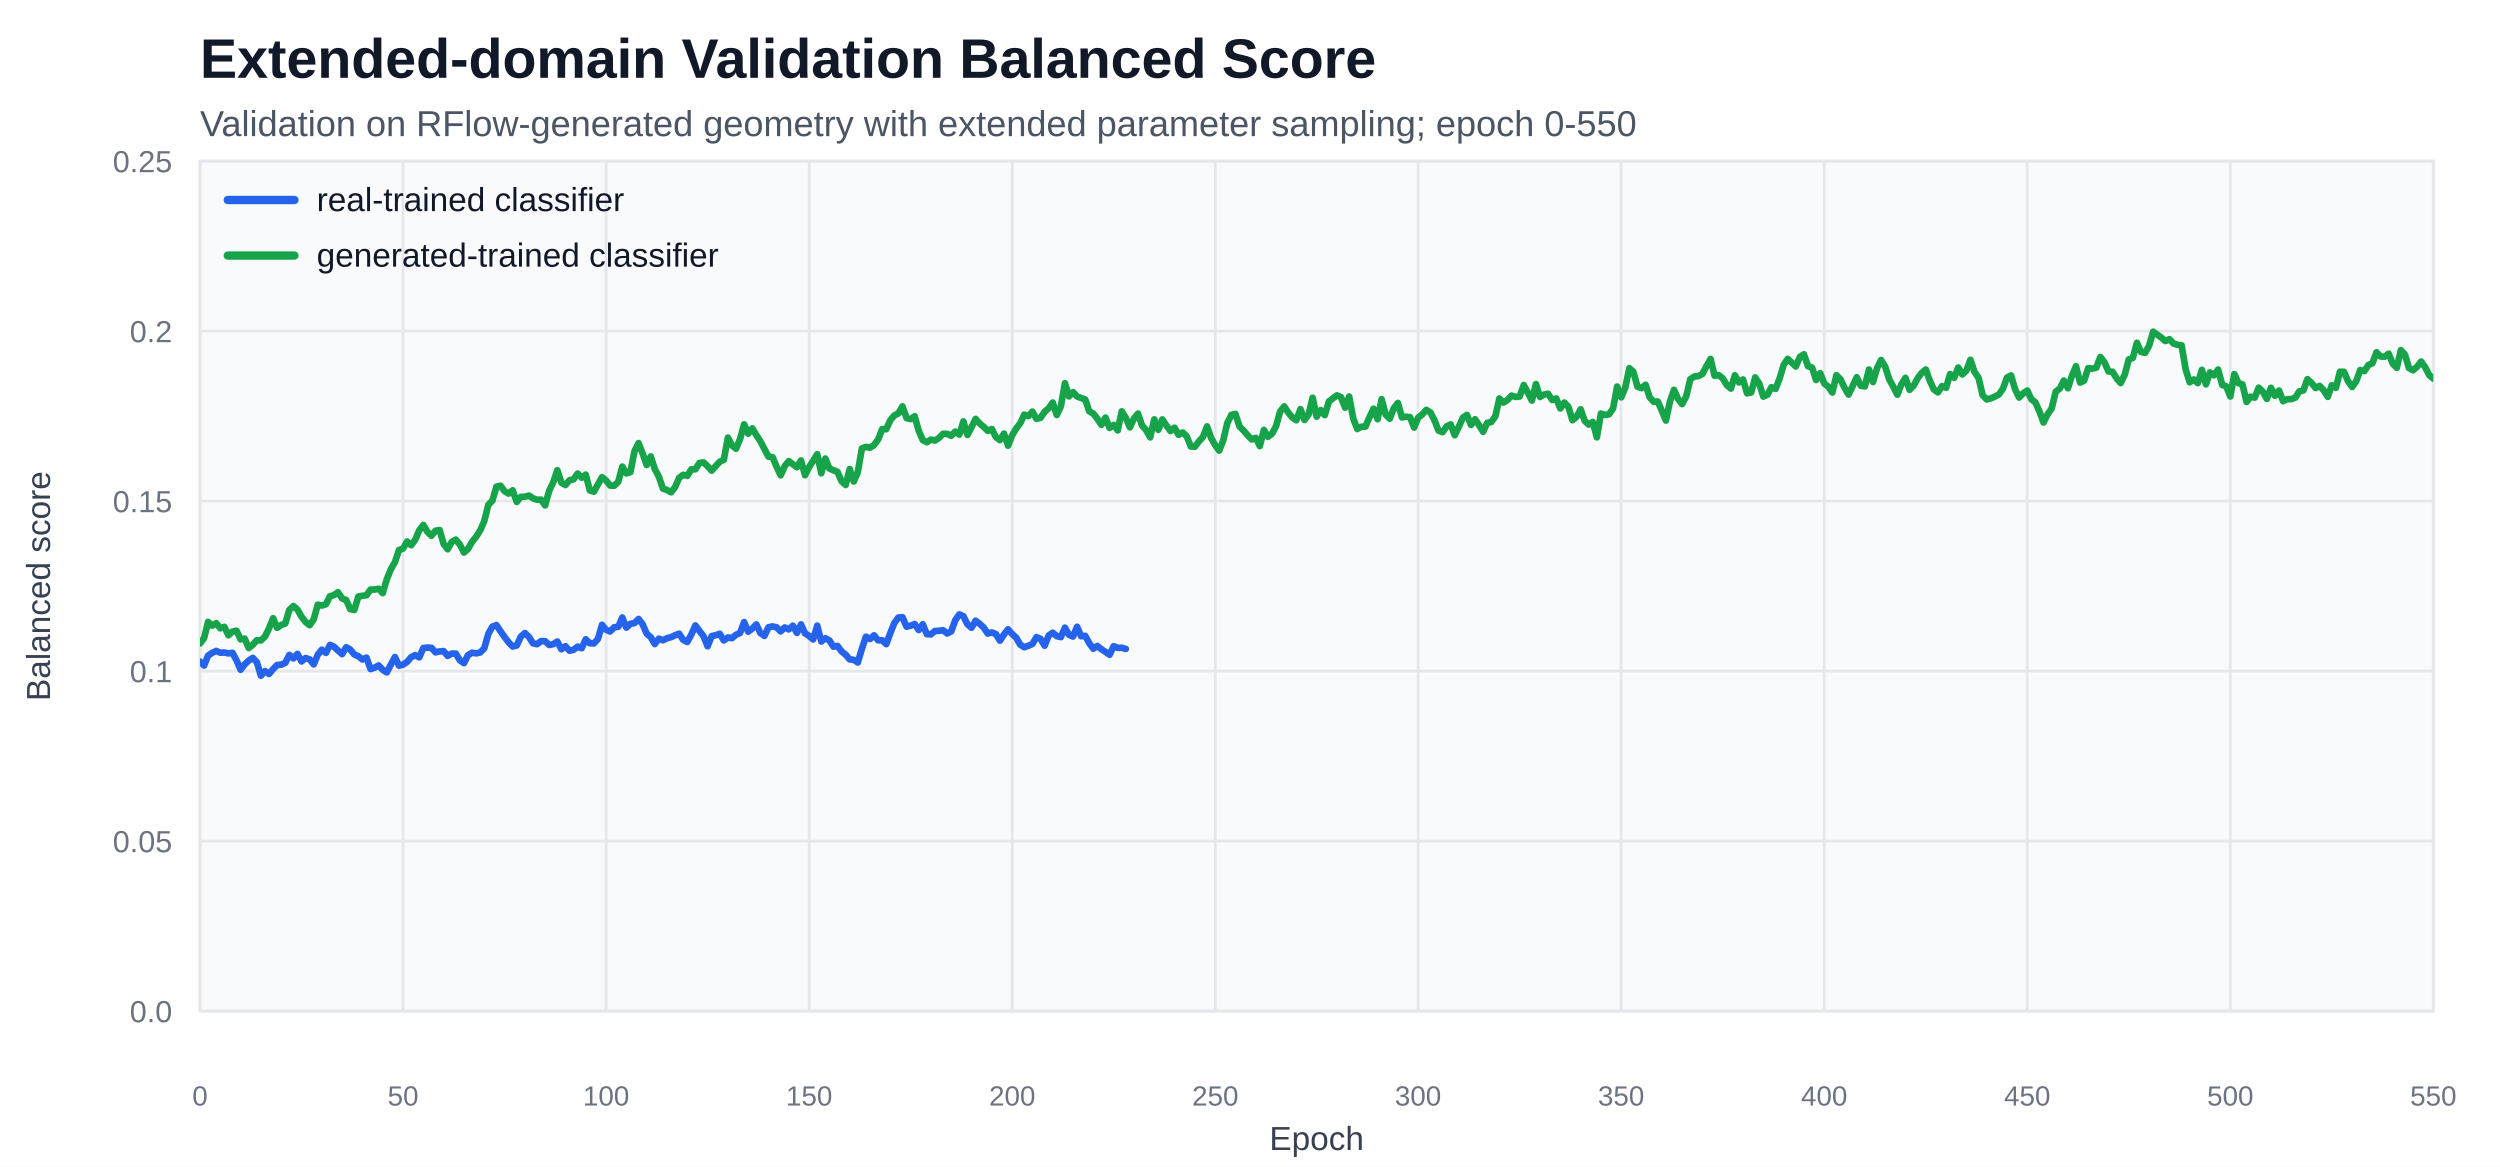
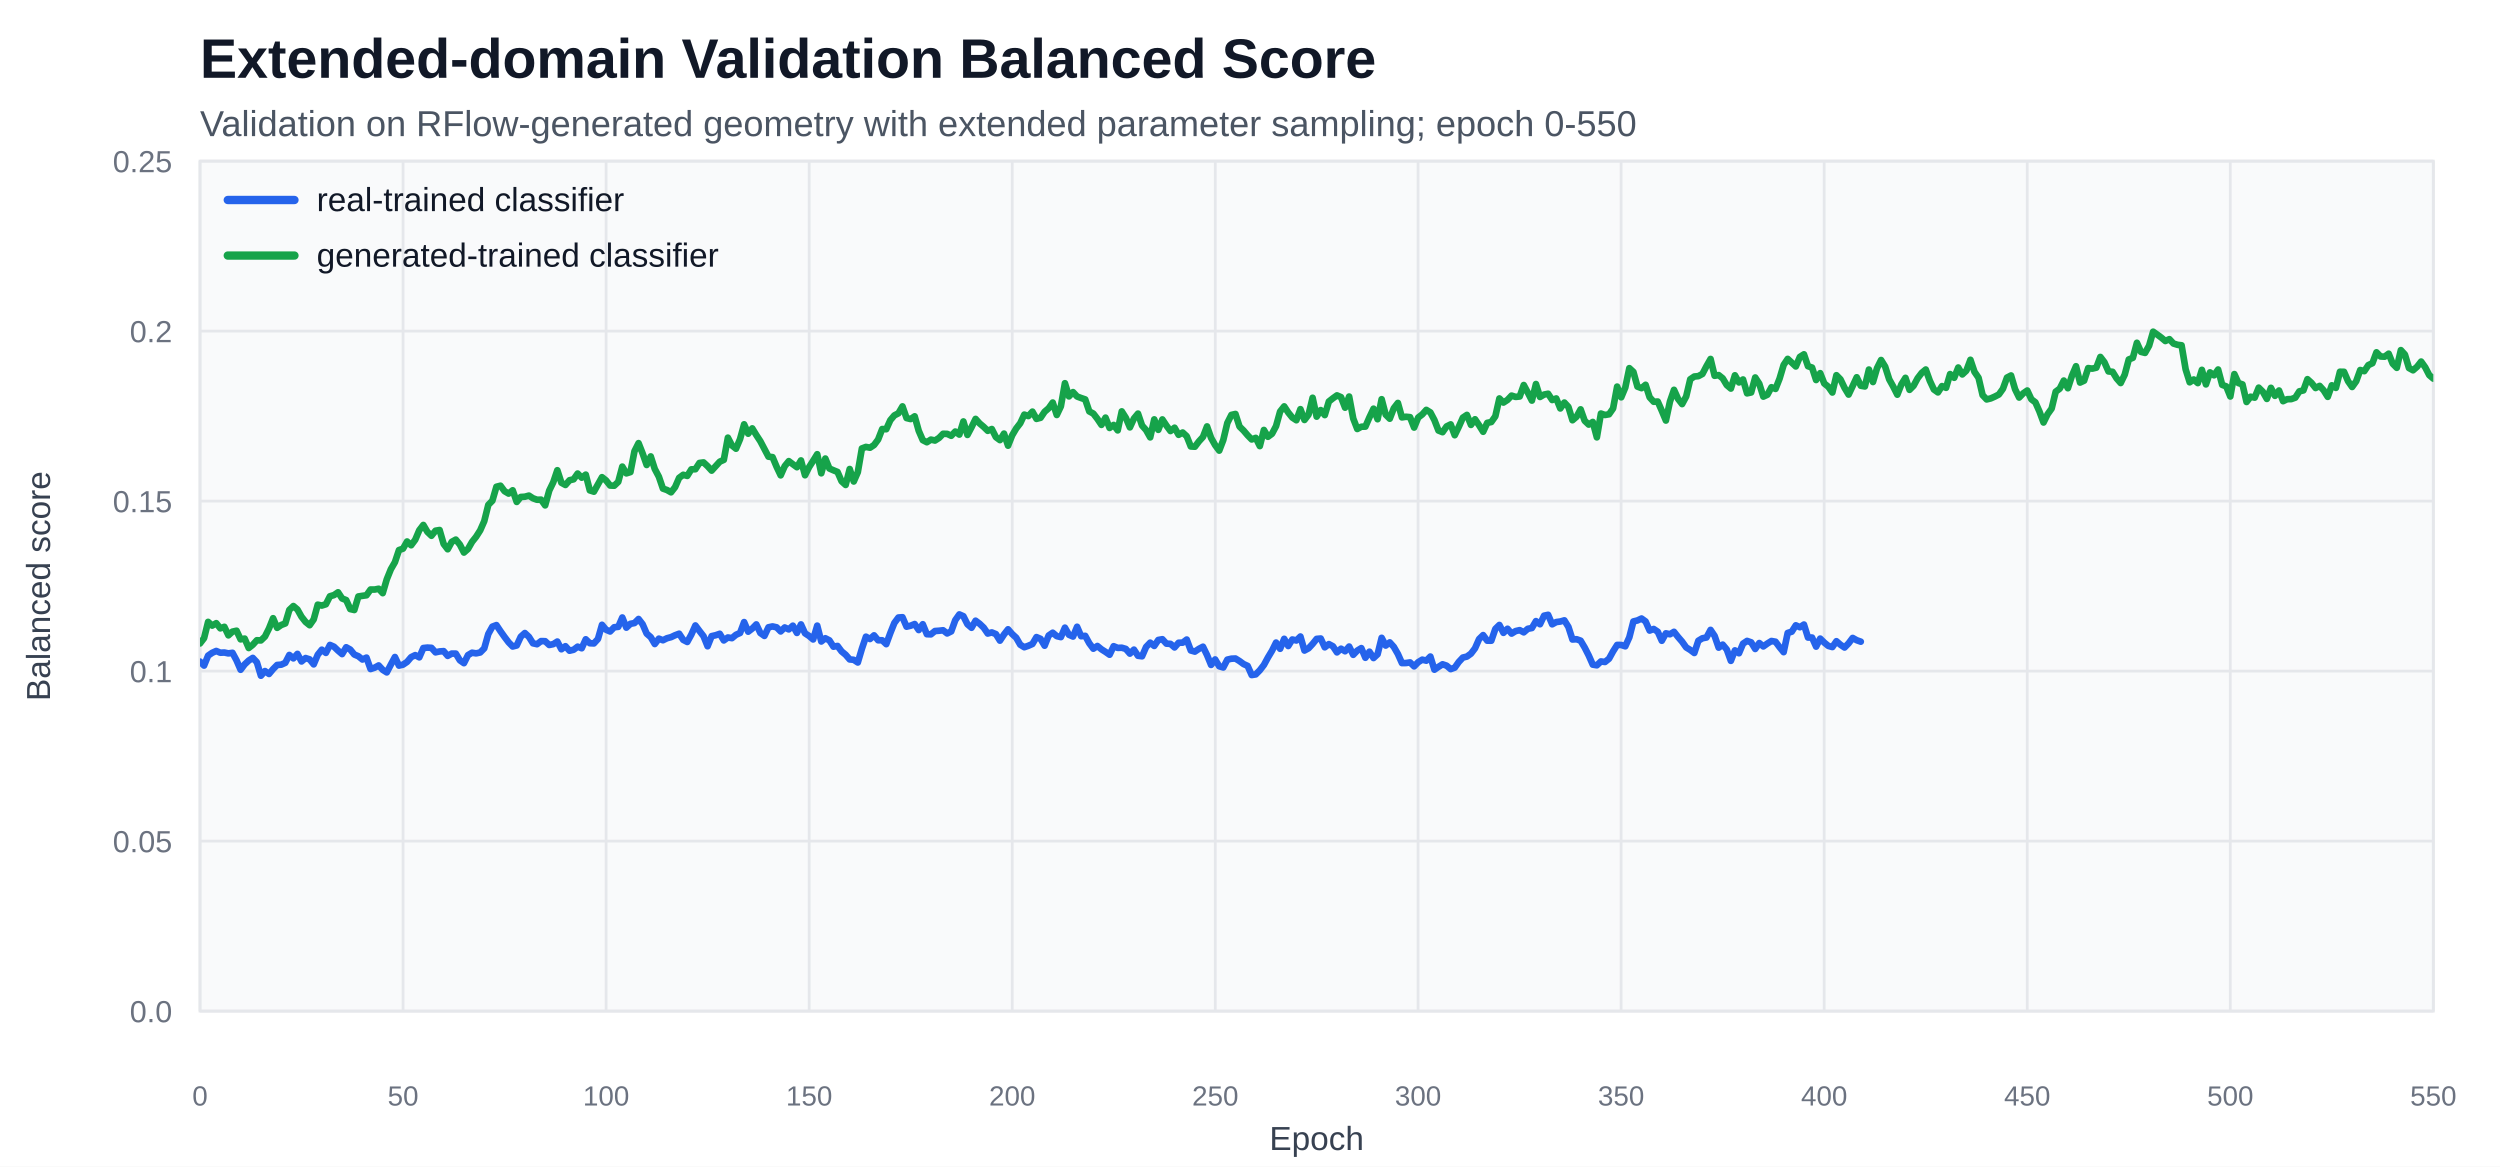
<svg xmlns="http://www.w3.org/2000/svg" width="900" height="420" viewBox="0 0 900 420">
  <rect width="100%" height="100%" fill="#fff" />
  <defs>
    <clipPath id="metal_cls_score_val_extended_clip">
      <rect x="72" y="58" width="804" height="306" />
    </clipPath>
  </defs>
  <text x="72" y="28" font-family="Arial,sans-serif" font-size="20" font-weight="700" fill="#111827">Extended-domain Validation Balanced Score</text>
  <text x="72" y="49" font-family="Arial,sans-serif" font-size="13" fill="#4b5563">Validation on RFlow-generated geometry with extended parameter sampling; epoch 0-550</text>
  <rect x="72" y="58" width="804" height="306" fill="#f9fafb" stroke="#e5e7eb" />
  <line x1="72.0" y1="58" x2="72.0" y2="364" stroke="#e5e7eb" />
  <text x="72.0" y="398" text-anchor="middle" font-family="Arial,sans-serif" font-size="10" fill="#6b7280">0</text>
  <line x1="145.1" y1="58" x2="145.1" y2="364" stroke="#e5e7eb" />
  <text x="145.1" y="398" text-anchor="middle" font-family="Arial,sans-serif" font-size="10" fill="#6b7280">50</text>
  <line x1="218.2" y1="58" x2="218.2" y2="364" stroke="#e5e7eb" />
  <text x="218.2" y="398" text-anchor="middle" font-family="Arial,sans-serif" font-size="10" fill="#6b7280">100</text>
  <line x1="291.3" y1="58" x2="291.3" y2="364" stroke="#e5e7eb" />
  <text x="291.3" y="398" text-anchor="middle" font-family="Arial,sans-serif" font-size="10" fill="#6b7280">150</text>
  <line x1="364.4" y1="58" x2="364.4" y2="364" stroke="#e5e7eb" />
  <text x="364.4" y="398" text-anchor="middle" font-family="Arial,sans-serif" font-size="10" fill="#6b7280">200</text>
  <line x1="437.5" y1="58" x2="437.5" y2="364" stroke="#e5e7eb" />
  <text x="437.5" y="398" text-anchor="middle" font-family="Arial,sans-serif" font-size="10" fill="#6b7280">250</text>
  <line x1="510.5" y1="58" x2="510.5" y2="364" stroke="#e5e7eb" />
  <text x="510.5" y="398" text-anchor="middle" font-family="Arial,sans-serif" font-size="10" fill="#6b7280">300</text>
  <line x1="583.6" y1="58" x2="583.6" y2="364" stroke="#e5e7eb" />
  <text x="583.6" y="398" text-anchor="middle" font-family="Arial,sans-serif" font-size="10" fill="#6b7280">350</text>
  <line x1="656.7" y1="58" x2="656.7" y2="364" stroke="#e5e7eb" />
  <text x="656.7" y="398" text-anchor="middle" font-family="Arial,sans-serif" font-size="10" fill="#6b7280">400</text>
  <line x1="729.8" y1="58" x2="729.8" y2="364" stroke="#e5e7eb" />
  <text x="729.8" y="398" text-anchor="middle" font-family="Arial,sans-serif" font-size="10" fill="#6b7280">450</text>
  <line x1="802.9" y1="58" x2="802.9" y2="364" stroke="#e5e7eb" />
  <text x="802.9" y="398" text-anchor="middle" font-family="Arial,sans-serif" font-size="10" fill="#6b7280">500</text>
  <line x1="876.0" y1="58" x2="876.0" y2="364" stroke="#e5e7eb" />
  <text x="876.0" y="398" text-anchor="middle" font-family="Arial,sans-serif" font-size="10" fill="#6b7280">550</text>
  <line x1="72" y1="364.0" x2="876" y2="364.0" stroke="#e5e7eb" />
  <text x="62" y="368.0" text-anchor="end" font-family="Arial,sans-serif" font-size="11" fill="#6b7280">0.0</text>
  <line x1="72" y1="302.8" x2="876" y2="302.8" stroke="#e5e7eb" />
  <text x="62" y="306.8" text-anchor="end" font-family="Arial,sans-serif" font-size="11" fill="#6b7280">0.05</text>
  <line x1="72" y1="241.6" x2="876" y2="241.6" stroke="#e5e7eb" />
  <text x="62" y="245.6" text-anchor="end" font-family="Arial,sans-serif" font-size="11" fill="#6b7280">0.1</text>
  <line x1="72" y1="180.4" x2="876" y2="180.4" stroke="#e5e7eb" />
  <text x="62" y="184.4" text-anchor="end" font-family="Arial,sans-serif" font-size="11" fill="#6b7280">0.15</text>
  <line x1="72" y1="119.2" x2="876" y2="119.2" stroke="#e5e7eb" />
  <text x="62" y="123.2" text-anchor="end" font-family="Arial,sans-serif" font-size="11" fill="#6b7280">0.2</text>
  <line x1="72" y1="58.0" x2="876" y2="58.0" stroke="#e5e7eb" />
  <text x="62" y="62.0" text-anchor="end" font-family="Arial,sans-serif" font-size="11" fill="#6b7280">0.25</text>
  <text x="474.0" y="414" text-anchor="middle" font-family="Arial,sans-serif" font-size="12" fill="#374151">Epoch</text>
  <text x="18" y="211.0" text-anchor="middle" font-family="Arial,sans-serif" font-size="12" fill="#374151" transform="rotate(-90 18 211.0)">Balanced score</text>
  <g clip-path="url(#metal_cls_score_val_extended_clip)">
-     <polyline points="72.00,238.17 73.46,239.61 74.92,236.02 76.39,235.01 77.85,234.35 79.31,234.98 80.77,234.91 82.23,235.22 83.69,235.01 85.16,237.75 86.62,241.11 88.08,239.17 89.54,237.80 91.00,236.85 92.47,238.40 93.93,243.26 95.39,241.59 96.85,242.62 98.31,240.87 99.77,239.39 101.24,239.28 102.70,238.62 104.16,235.79 105.62,237.01 107.08,235.40 108.55,238.12 110.01,236.90 111.47,237.37 112.93,239.17 114.39,235.71 115.85,233.89 117.32,235.03 118.78,232.18 120.24,232.82 121.70,234.22 123.16,235.47 124.63,233.02 126.09,233.84 127.55,235.63 129.01,236.24 130.47,237.42 131.93,236.74 133.40,240.85 134.86,240.37 136.32,239.56 137.78,241.14 139.24,242.06 140.71,239.25 142.17,236.53 143.63,239.62 145.09,239.27 146.55,238.28 148.01,236.57 149.48,235.85 150.94,236.64 152.40,233.29 153.86,233.14 155.32,233.22 156.79,234.84 158.25,234.52 159.71,234.41 161.17,236.11 162.63,235.29 164.09,235.30 165.56,237.72 167.02,238.74 168.48,235.84 169.94,234.98 171.40,235.21 172.87,234.89 174.33,233.41 175.79,228.23 177.25,225.59 178.71,225.04 180.17,227.23 181.64,229.30 183.10,231.23 184.56,232.74 186.02,232.36 187.48,229.21 188.95,227.90 190.41,229.27 191.87,231.59 193.33,231.91 194.79,230.80 196.25,230.83 197.72,232.19 199.18,231.89 200.64,230.96 202.10,233.73 203.56,232.64 205.03,234.26 206.49,233.91 207.95,232.80 209.41,233.37 210.87,230.15 212.33,231.56 213.80,231.63 215.26,230.04 216.72,224.93 218.18,226.71 219.64,227.33 221.11,225.81 222.57,225.66 224.03,222.30 225.49,225.95 226.95,224.58 228.41,224.30 229.88,222.84 231.34,224.72 232.80,228.10 234.26,229.37 235.72,231.84 237.19,229.92 238.65,230.49 240.11,229.77 241.57,229.38 243.03,228.69 244.49,228.14 245.96,230.35 247.42,231.10 248.88,228.44 250.34,225.17 251.80,227.13 253.27,229.03 254.73,232.65 256.19,229.01 257.65,228.68 259.11,228.17 260.57,230.55 262.04,229.49 263.50,229.73 264.96,228.52 266.42,227.87 267.88,223.96 269.35,227.40 270.81,226.28 272.27,224.79 273.73,227.88 275.19,228.92 276.65,225.83 278.12,225.51 279.58,225.84 281.04,227.31 282.50,225.89 283.96,226.58 285.43,225.25 286.89,227.85 288.35,224.79 289.81,227.99 291.27,228.95 292.73,230.20 294.20,225.23 295.66,230.93 297.12,229.77 298.58,230.53 300.04,232.80 301.51,232.54 302.97,234.50 304.43,235.71 305.89,237.39 307.35,237.53 308.81,238.49 310.28,233.54 311.74,229.21 313.20,230.04 314.66,228.73 316.12,230.49 317.59,230.50 319.05,231.89 320.51,227.91 321.97,224.27 323.43,222.31 324.89,222.20 326.36,225.60 327.82,225.26 329.28,224.66 330.74,226.81 332.20,224.73 333.67,228.31 335.13,228.36 336.59,227.17 338.05,227.07 339.51,226.90 340.97,228.03 342.44,227.30 343.90,223.25 345.36,221.19 346.82,221.84 348.28,224.73 349.75,225.99 351.21,223.46 352.67,224.56 354.13,225.95 355.59,228.07 357.05,227.67 358.52,228.28 359.98,230.63 361.44,228.42 362.90,226.55 364.36,228.23 365.83,229.58 367.29,232.10 368.75,233.00 370.21,232.48 371.67,231.83 373.13,229.36 374.60,229.99 376.06,232.45 377.52,228.78 378.98,227.78 380.44,229.01 381.91,229.36 383.37,225.96 384.83,228.53 386.29,229.15 387.75,225.64 389.21,229.03 390.68,228.91 392.14,231.57 393.60,233.53 395.06,232.56 396.52,233.75 397.99,234.68 399.45,235.70 400.91,232.64 402.37,233.24 403.83,233.18 405.29,233.61" fill="none" stroke="#2563eb" stroke-width="2.4" stroke-linecap="round" stroke-linejoin="round" />
+     <polyline points="72.00,238.17 73.46,239.61 74.92,236.02 76.39,235.01 77.85,234.35 79.31,234.98 80.77,234.91 82.23,235.22 83.69,235.01 85.16,237.75 86.62,241.11 88.08,239.17 89.54,237.80 91.00,236.85 92.47,238.40 93.93,243.26 95.39,241.59 96.85,242.62 98.31,240.87 99.77,239.39 101.24,239.28 102.70,238.62 104.16,235.79 105.62,237.01 107.08,235.40 108.55,238.12 110.01,236.90 111.47,237.37 112.93,239.17 114.39,235.71 115.85,233.89 117.32,235.03 118.78,232.18 120.24,232.82 121.70,234.22 123.16,235.47 124.63,233.02 126.09,233.84 127.55,235.63 129.01,236.24 130.47,237.42 131.93,236.74 133.40,240.85 134.86,240.37 136.32,239.56 137.78,241.14 139.24,242.06 140.71,239.25 142.17,236.53 143.63,239.62 145.09,239.27 146.55,238.28 148.01,236.57 149.48,235.85 150.94,236.64 152.40,233.29 153.86,233.14 155.32,233.22 156.79,234.84 158.25,234.52 159.71,234.41 161.17,236.11 162.63,235.29 164.09,235.30 165.56,237.72 167.02,238.74 168.48,235.84 169.94,234.98 171.40,235.21 172.87,234.89 174.33,233.41 175.79,228.23 177.25,225.59 178.71,225.04 180.17,227.23 181.64,229.30 183.10,231.23 184.56,232.74 186.02,232.36 187.48,229.21 188.95,227.90 190.41,229.27 191.87,231.59 193.33,231.91 194.79,230.80 196.25,230.83 197.72,232.19 199.18,231.89 200.64,230.96 202.10,233.73 203.56,232.64 205.03,234.26 206.49,233.91 207.95,232.80 209.41,233.37 210.87,230.15 212.33,231.56 213.80,231.63 215.26,230.04 216.72,224.93 218.18,226.71 219.64,227.33 221.11,225.81 222.57,225.66 224.03,222.30 225.49,225.95 226.95,224.58 228.41,224.30 229.88,222.84 231.34,224.72 232.80,228.10 234.26,229.37 235.72,231.84 237.19,229.92 238.65,230.49 240.11,229.77 241.57,229.38 243.03,228.69 244.49,228.14 245.96,230.35 247.42,231.10 248.88,228.44 250.34,225.17 251.80,227.13 253.27,229.03 254.73,232.65 256.19,229.01 257.65,228.68 259.11,228.17 260.57,230.55 262.04,229.49 263.50,229.73 264.96,228.52 266.42,227.87 267.88,223.96 269.35,227.40 270.81,226.28 272.27,224.79 273.73,227.88 275.19,228.92 276.65,225.83 278.12,225.51 279.58,225.84 281.04,227.31 282.50,225.89 283.96,226.58 285.43,225.25 286.89,227.85 288.35,224.79 289.81,227.99 291.27,228.95 292.73,230.20 294.20,225.23 295.66,230.93 297.12,229.77 298.58,230.53 300.04,232.80 301.51,232.54 302.97,234.50 304.43,235.71 305.89,237.39 307.35,237.53 308.81,238.49 310.28,233.54 311.74,229.21 313.20,230.04 314.66,228.73 316.12,230.49 317.59,230.50 319.05,231.89 320.51,227.91 321.97,224.27 323.43,222.31 324.89,222.20 326.36,225.60 327.82,225.26 329.28,224.66 330.74,226.81 332.20,224.73 333.67,228.31 335.13,228.36 336.59,227.17 338.05,227.07 339.51,226.90 340.97,228.03 342.44,227.30 343.90,223.25 345.36,221.19 346.82,221.84 348.28,224.73 349.75,225.99 351.21,223.46 352.67,224.56 354.13,225.95 355.59,228.07 357.05,227.67 358.52,228.28 359.98,230.63 361.44,228.42 362.90,226.55 364.36,228.23 365.83,229.58 367.29,232.10 368.75,233.00 370.21,232.48 371.67,231.83 373.13,229.36 374.60,229.99 376.06,232.45 377.52,228.78 378.98,227.78 380.44,229.01 381.91,229.36 383.37,225.96 384.83,228.53 386.29,229.15 387.75,225.64 389.21,229.03 390.68,228.91 392.14,231.57 393.60,233.53 395.06,232.56 396.52,233.75 397.99,234.68 399.45,235.70 400.91,232.64 402.37,233.24 403.83,233.18 405.29,233.61 406.76,235.30 408.22,233.87 409.68,236.08 411.14,236.26 412.60,232.89 414.07,231.36 415.53,232.53 416.99,230.39 418.45,230.12 419.91,231.71 421.37,231.79 422.84,233.07 424.30,231.39 425.76,231.35 427.22,230.24 428.68,234.16 430.15,234.58 431.61,233.59 433.07,232.82 434.53,235.82 435.99,239.37 437.45,237.41 438.92,239.86 440.38,240.29 441.84,237.47 443.30,237.13 444.76,237.07 446.23,237.99 447.69,239.06 449.15,239.73 450.61,243.02 452.07,242.78 453.53,241.30 455.00,239.39 456.46,236.70 457.92,234.27 459.38,231.33 460.84,233.56 462.31,229.98 463.77,232.56 465.23,230.22 466.69,230.57 468.15,229.15 469.61,234.19 471.08,233.39 472.54,231.81 474.00,230.00 475.46,229.87 476.92,233.03 478.39,231.88 479.85,232.66 481.31,234.85 482.77,233.54 484.23,234.45 485.69,232.76 487.16,235.73 488.62,234.22 490.08,233.33 491.54,236.79 493.00,234.61 494.47,236.89 495.93,235.53 497.39,229.62 498.85,232.40 500.31,231.26 501.77,232.88 503.24,235.44 504.70,238.71 506.16,238.69 507.62,238.47 509.08,239.89 510.55,238.38 512.01,237.48 513.47,237.84 514.93,236.36 516.39,241.08 517.85,240.07 519.32,239.15 520.78,239.64 522.24,240.88 523.70,240.35 525.16,238.30 526.63,236.72 528.09,236.37 529.55,235.31 531.01,233.39 532.47,230.07 533.93,228.64 535.40,230.64 536.86,230.66 538.32,226.41 539.78,224.99 541.24,227.82 542.71,226.36 544.17,228.09 545.63,227.19 547.09,226.85 548.55,227.64 550.01,226.37 551.48,226.09 552.94,223.61 554.40,224.72 555.86,221.65 557.32,221.33 558.79,224.75 560.25,223.94 561.71,223.75 563.17,223.33 564.63,225.69 566.09,230.22 567.56,230.12 569.02,230.64 570.48,233.11 571.94,235.97 573.40,239.27 574.87,239.51 576.33,238.12 577.79,238.31 579.25,237.14 580.71,234.49 582.17,232.18 583.64,232.19 585.10,232.67 586.56,229.43 588.02,223.72 589.48,223.36 590.95,222.67 592.41,223.72 593.87,227.00 595.33,226.44 596.79,227.42 598.25,230.67 599.72,228.00 601.18,228.33 602.64,227.46 604.10,229.31 605.56,231.00 607.03,233.07 608.49,233.97 609.95,235.07 611.41,230.66 612.87,229.78 614.33,229.50 615.80,226.76 617.26,228.93 618.72,233.15 620.18,232.07 621.64,233.83 623.11,237.90 624.57,234.14 626.03,235.17 627.49,231.71 628.95,230.73 630.41,231.24 631.88,233.62 633.34,231.50 634.80,232.71 636.26,231.67 637.72,230.76 639.19,231.02 640.65,232.98 642.11,234.77 643.57,227.86 645.03,227.40 646.49,225.12 647.96,225.80 649.42,224.84 650.88,229.51 652.34,229.52 653.80,232.78 655.27,229.90 656.73,231.33 658.19,232.53 659.65,232.94 661.11,230.84 662.57,232.11 664.04,233.10 665.50,231.60 666.96,229.66 668.42,230.48 669.88,231.00" fill="none" stroke="#2563eb" stroke-width="2.4" stroke-linecap="round" stroke-linejoin="round" />
    <polyline points="72.00,231.64 73.46,229.75 74.92,223.88 76.39,225.22 77.85,224.35 79.31,226.20 80.77,225.66 82.23,228.72 83.69,227.39 85.16,227.06 86.62,230.16 88.08,229.90 89.54,233.28 91.00,232.11 92.47,230.49 93.93,230.55 95.39,229.15 96.85,226.22 98.31,222.56 99.77,226.02 101.24,225.00 102.70,224.44 104.16,219.56 105.62,218.18 107.08,219.43 108.55,222.04 110.01,223.89 111.47,225.07 112.93,222.99 114.39,217.68 115.85,218.00 117.32,217.53 118.78,214.66 120.24,214.23 121.70,213.23 123.16,215.45 124.63,216.03 126.09,219.27 127.55,219.60 129.01,214.73 130.47,214.50 131.93,214.30 133.40,212.23 134.86,212.24 136.32,211.95 137.78,213.53 139.24,208.55 140.71,204.92 142.17,202.39 143.63,198.03 145.09,197.51 146.55,194.94 148.01,196.29 149.48,194.32 150.94,190.89 152.40,188.99 153.86,191.47 155.32,192.87 156.79,191.06 158.25,190.81 159.71,195.83 161.17,197.73 162.63,195.07 164.09,194.26 165.56,196.06 167.02,198.91 168.48,197.62 169.94,195.07 171.40,193.24 172.87,190.93 174.33,187.61 175.79,181.75 177.25,180.27 178.71,175.23 180.17,174.86 181.64,176.83 183.10,177.69 184.56,176.51 186.02,180.69 187.48,178.91 188.95,178.82 190.41,178.42 191.87,179.38 193.33,179.91 194.79,179.88 196.25,181.93 197.72,176.62 199.18,173.60 200.64,169.29 202.10,173.79 203.56,174.59 205.03,172.89 206.49,172.55 207.95,170.48 209.41,171.96 210.87,170.87 212.33,176.53 213.80,177.00 215.26,174.38 216.72,171.79 218.18,172.96 219.64,174.79 221.11,174.86 222.57,173.46 224.03,167.98 225.49,170.41 226.95,169.95 228.41,162.44 229.88,159.53 231.34,163.23 232.80,167.39 234.26,164.31 235.72,168.83 237.19,171.61 238.65,175.89 240.11,176.40 241.57,177.23 243.03,175.37 244.49,172.02 245.96,170.93 247.42,171.32 248.88,168.97 250.34,168.92 251.80,166.67 253.27,166.47 254.73,167.82 256.19,169.42 257.65,167.81 259.11,166.21 260.57,165.55 262.04,157.56 263.50,160.36 264.96,161.53 266.42,158.07 267.88,152.76 269.35,156.13 270.81,154.22 272.27,156.62 273.73,158.85 275.19,161.63 276.65,164.40 278.12,164.57 279.58,168.04 281.04,171.12 282.50,167.81 283.96,166.01 285.43,167.12 286.89,168.19 288.35,165.76 289.81,171.09 291.27,168.17 292.73,165.89 294.20,163.52 295.66,170.38 297.12,165.08 298.58,168.66 300.04,169.30 301.51,169.90 302.97,173.26 304.43,174.58 305.89,168.85 307.35,173.33 308.81,169.98 310.28,161.44 311.74,160.89 313.20,161.18 314.66,160.21 316.12,158.24 317.59,154.46 319.05,154.51 320.51,151.27 321.97,149.54 323.43,148.79 324.89,146.30 326.36,150.50 327.82,150.86 329.28,149.88 330.74,155.09 332.20,158.45 333.67,159.20 335.13,158.26 336.59,158.59 338.05,157.66 339.51,156.17 340.97,156.19 342.44,156.88 343.90,155.36 345.36,156.45 346.82,151.73 348.28,156.57 349.75,153.80 351.21,150.81 352.67,152.44 354.13,153.67 355.59,155.09 357.05,154.46 358.52,157.37 359.98,158.44 361.44,156.10 362.90,160.44 364.36,156.75 365.83,154.25 367.29,152.36 368.75,149.26 370.21,149.78 371.67,148.19 373.13,150.79 374.60,150.40 376.06,148.23 377.52,146.97 378.98,144.92 380.44,149.39 381.91,146.29 383.37,137.96 384.83,142.70 386.29,141.17 387.75,142.74 389.21,143.29 390.68,143.79 392.14,148.10 393.60,148.89 395.06,150.78 396.52,152.95 397.99,150.35 399.45,154.06 400.91,152.98 402.37,154.93 403.83,148.10 405.29,150.41 406.76,153.85 408.22,150.66 409.68,148.90 411.14,153.20 412.60,154.83 414.07,157.45 415.53,150.98 416.99,154.74 418.45,151.00 419.91,153.21 421.37,155.17 422.84,153.98 424.30,156.53 425.76,155.71 427.22,157.05 428.68,160.72 430.15,160.82 431.61,158.90 433.07,157.30 434.53,153.51 435.99,157.64 437.45,160.24 438.92,162.22 440.38,158.41 441.84,152.27 443.30,149.37 444.76,149.03 446.23,153.57 447.69,155.00 449.15,156.71 450.61,158.20 452.07,157.64 453.53,160.59 455.00,154.79 456.46,157.24 457.92,156.16 459.38,153.41 460.84,148.15 462.31,146.30 463.77,148.51 465.23,150.32 466.69,151.28 468.15,147.30 469.61,151.18 471.08,149.25 472.54,143.20 474.00,149.99 475.46,147.64 476.92,149.43 478.39,144.54 479.85,143.39 481.31,142.34 482.77,142.98 484.23,146.76 485.69,142.76 487.16,150.66 488.62,154.43 490.08,153.62 491.54,153.58 493.00,150.23 494.47,147.13 495.93,150.91 497.39,143.72 498.85,149.28 500.31,150.73 501.77,146.96 503.24,145.06 504.70,150.26 506.16,150.03 507.62,150.18 509.08,153.92 510.55,150.32 512.01,149.19 513.47,147.56 514.93,148.46 516.39,151.23 517.85,154.99 519.32,155.58 520.78,153.51 522.24,152.78 523.70,156.67 525.16,153.66 526.63,150.35 528.09,149.37 529.55,152.96 531.01,150.94 532.47,153.09 533.93,155.43 535.40,152.23 536.86,151.93 538.32,149.87 539.78,143.45 541.24,144.92 542.71,143.96 544.17,142.42 545.63,142.89 547.09,142.73 548.55,138.62 550.01,141.33 551.48,144.21 552.94,138.26 554.40,142.90 555.86,142.05 557.32,141.75 558.79,144.00 560.25,143.45 561.71,147.04 563.17,144.92 564.63,146.49 566.09,151.28 567.56,150.02 569.02,147.37 570.48,151.47 571.94,152.85 573.40,151.91 574.87,157.44 576.33,148.88 577.79,149.39 579.25,149.14 580.71,147.05 582.17,139.18 583.64,143.03 585.10,139.52 586.56,132.54 588.02,133.89 589.48,139.18 590.95,139.73 592.41,138.53 593.87,143.04 595.33,144.63 596.79,144.56 598.25,147.87 599.72,151.39 601.18,144.57 602.64,140.34 604.10,143.60 605.56,145.47 607.03,142.72 608.49,136.54 609.95,135.55 611.41,135.41 612.87,134.62 614.33,131.82 615.80,129.23 617.26,135.28 618.72,135.03 620.18,136.21 621.64,138.64 623.11,139.88 624.57,135.11 626.03,137.67 627.49,136.62 628.95,141.60 630.41,141.28 631.88,135.90 633.34,138.14 634.80,142.78 636.26,142.10 637.72,139.41 639.19,140.00 640.65,136.29 642.11,131.38 643.57,129.20 645.03,130.55 646.49,131.92 647.96,128.48 649.42,127.56 650.88,131.84 652.34,132.32 653.80,136.80 655.27,134.34 656.73,138.05 658.19,139.22 659.65,141.30 661.11,135.08 662.57,136.57 664.04,139.63 665.50,142.05 666.96,138.97 668.42,135.82 669.88,138.86 671.35,139.12 672.81,133.04 674.27,137.52 675.73,132.54 677.19,129.61 678.65,131.98 680.12,136.57 681.58,139.20 683.04,142.08 684.50,138.36 685.96,136.03 687.43,140.34 688.89,138.87 690.35,136.16 691.81,134.25 693.27,133.03 694.73,137.07 696.20,140.22 697.66,141.26 699.12,139.00 700.58,139.61 702.04,134.67 703.51,136.00 704.97,132.31 706.43,134.79 707.89,133.44 709.35,129.53 710.81,133.86 712.28,136.00 713.74,142.25 715.20,143.79 716.66,143.43 718.12,142.78 719.59,142.02 721.05,139.97 722.51,135.94 723.97,135.17 725.43,140.12 726.89,143.11 728.36,141.60 729.82,140.59 731.28,143.73 732.74,144.84 734.20,148.14 735.67,152.10 737.13,149.12 738.59,147.08 740.05,141.01 741.51,139.91 742.97,137.01 744.44,139.76 745.90,135.27 747.36,131.85 748.82,137.72 750.28,137.04 751.75,132.52 753.21,132.71 754.67,132.36 756.13,128.50 757.59,130.41 759.05,133.71 760.52,133.85 761.98,136.22 763.44,137.89 764.90,134.87 766.36,129.41 767.83,128.81 769.29,123.41 770.75,126.67 772.21,127.04 773.67,124.46 775.13,119.41 776.60,120.45 778.06,121.53 779.52,122.76 780.98,122.10 782.44,123.67 783.91,124.13 785.37,124.31 786.83,132.96 788.29,137.62 789.75,136.62 791.21,137.91 792.68,133.15 794.14,138.38 795.60,134.06 797.06,135.11 798.52,133.03 799.99,138.55 801.45,139.10 802.91,142.73 804.37,134.67 805.83,137.90 807.29,138.38 808.76,144.71 810.22,142.82 811.68,143.15 813.14,139.56 814.60,141.00 816.07,143.60 817.53,139.62 818.99,142.50 820.45,140.59 821.91,144.42 823.37,143.71 824.84,143.68 826.30,143.16 827.76,140.89 829.22,140.54 830.68,136.51 832.15,137.84 833.61,139.68 835.07,138.92 836.53,140.53 837.99,142.86 839.45,138.72 840.92,139.63 842.38,133.83 843.84,133.85 845.30,137.22 846.76,139.31 848.23,137.25 849.69,133.21 851.15,133.61 852.61,131.44 854.07,130.75 855.53,126.84 857.00,128.33 858.46,128.41 859.92,127.33 861.38,130.93 862.84,132.41 864.31,126.05 865.77,127.64 867.23,132.50 868.69,133.30 870.15,132.03 871.61,130.17 873.08,132.24 874.54,135.06 876.00,136.30" fill="none" stroke="#16a34a" stroke-width="2.4" stroke-linecap="round" stroke-linejoin="round" />
  </g>
  <line x1="82" y1="72" x2="106" y2="72" stroke="#2563eb" stroke-width="3" stroke-linecap="round" />
  <text x="114" y="76" font-family="Arial,sans-serif" font-size="12" fill="#111827">real-trained classifier</text>
  <line x1="82" y1="92" x2="106" y2="92" stroke="#16a34a" stroke-width="3" stroke-linecap="round" />
  <text x="114" y="96" font-family="Arial,sans-serif" font-size="12" fill="#111827">generated-trained classifier</text>
</svg>
